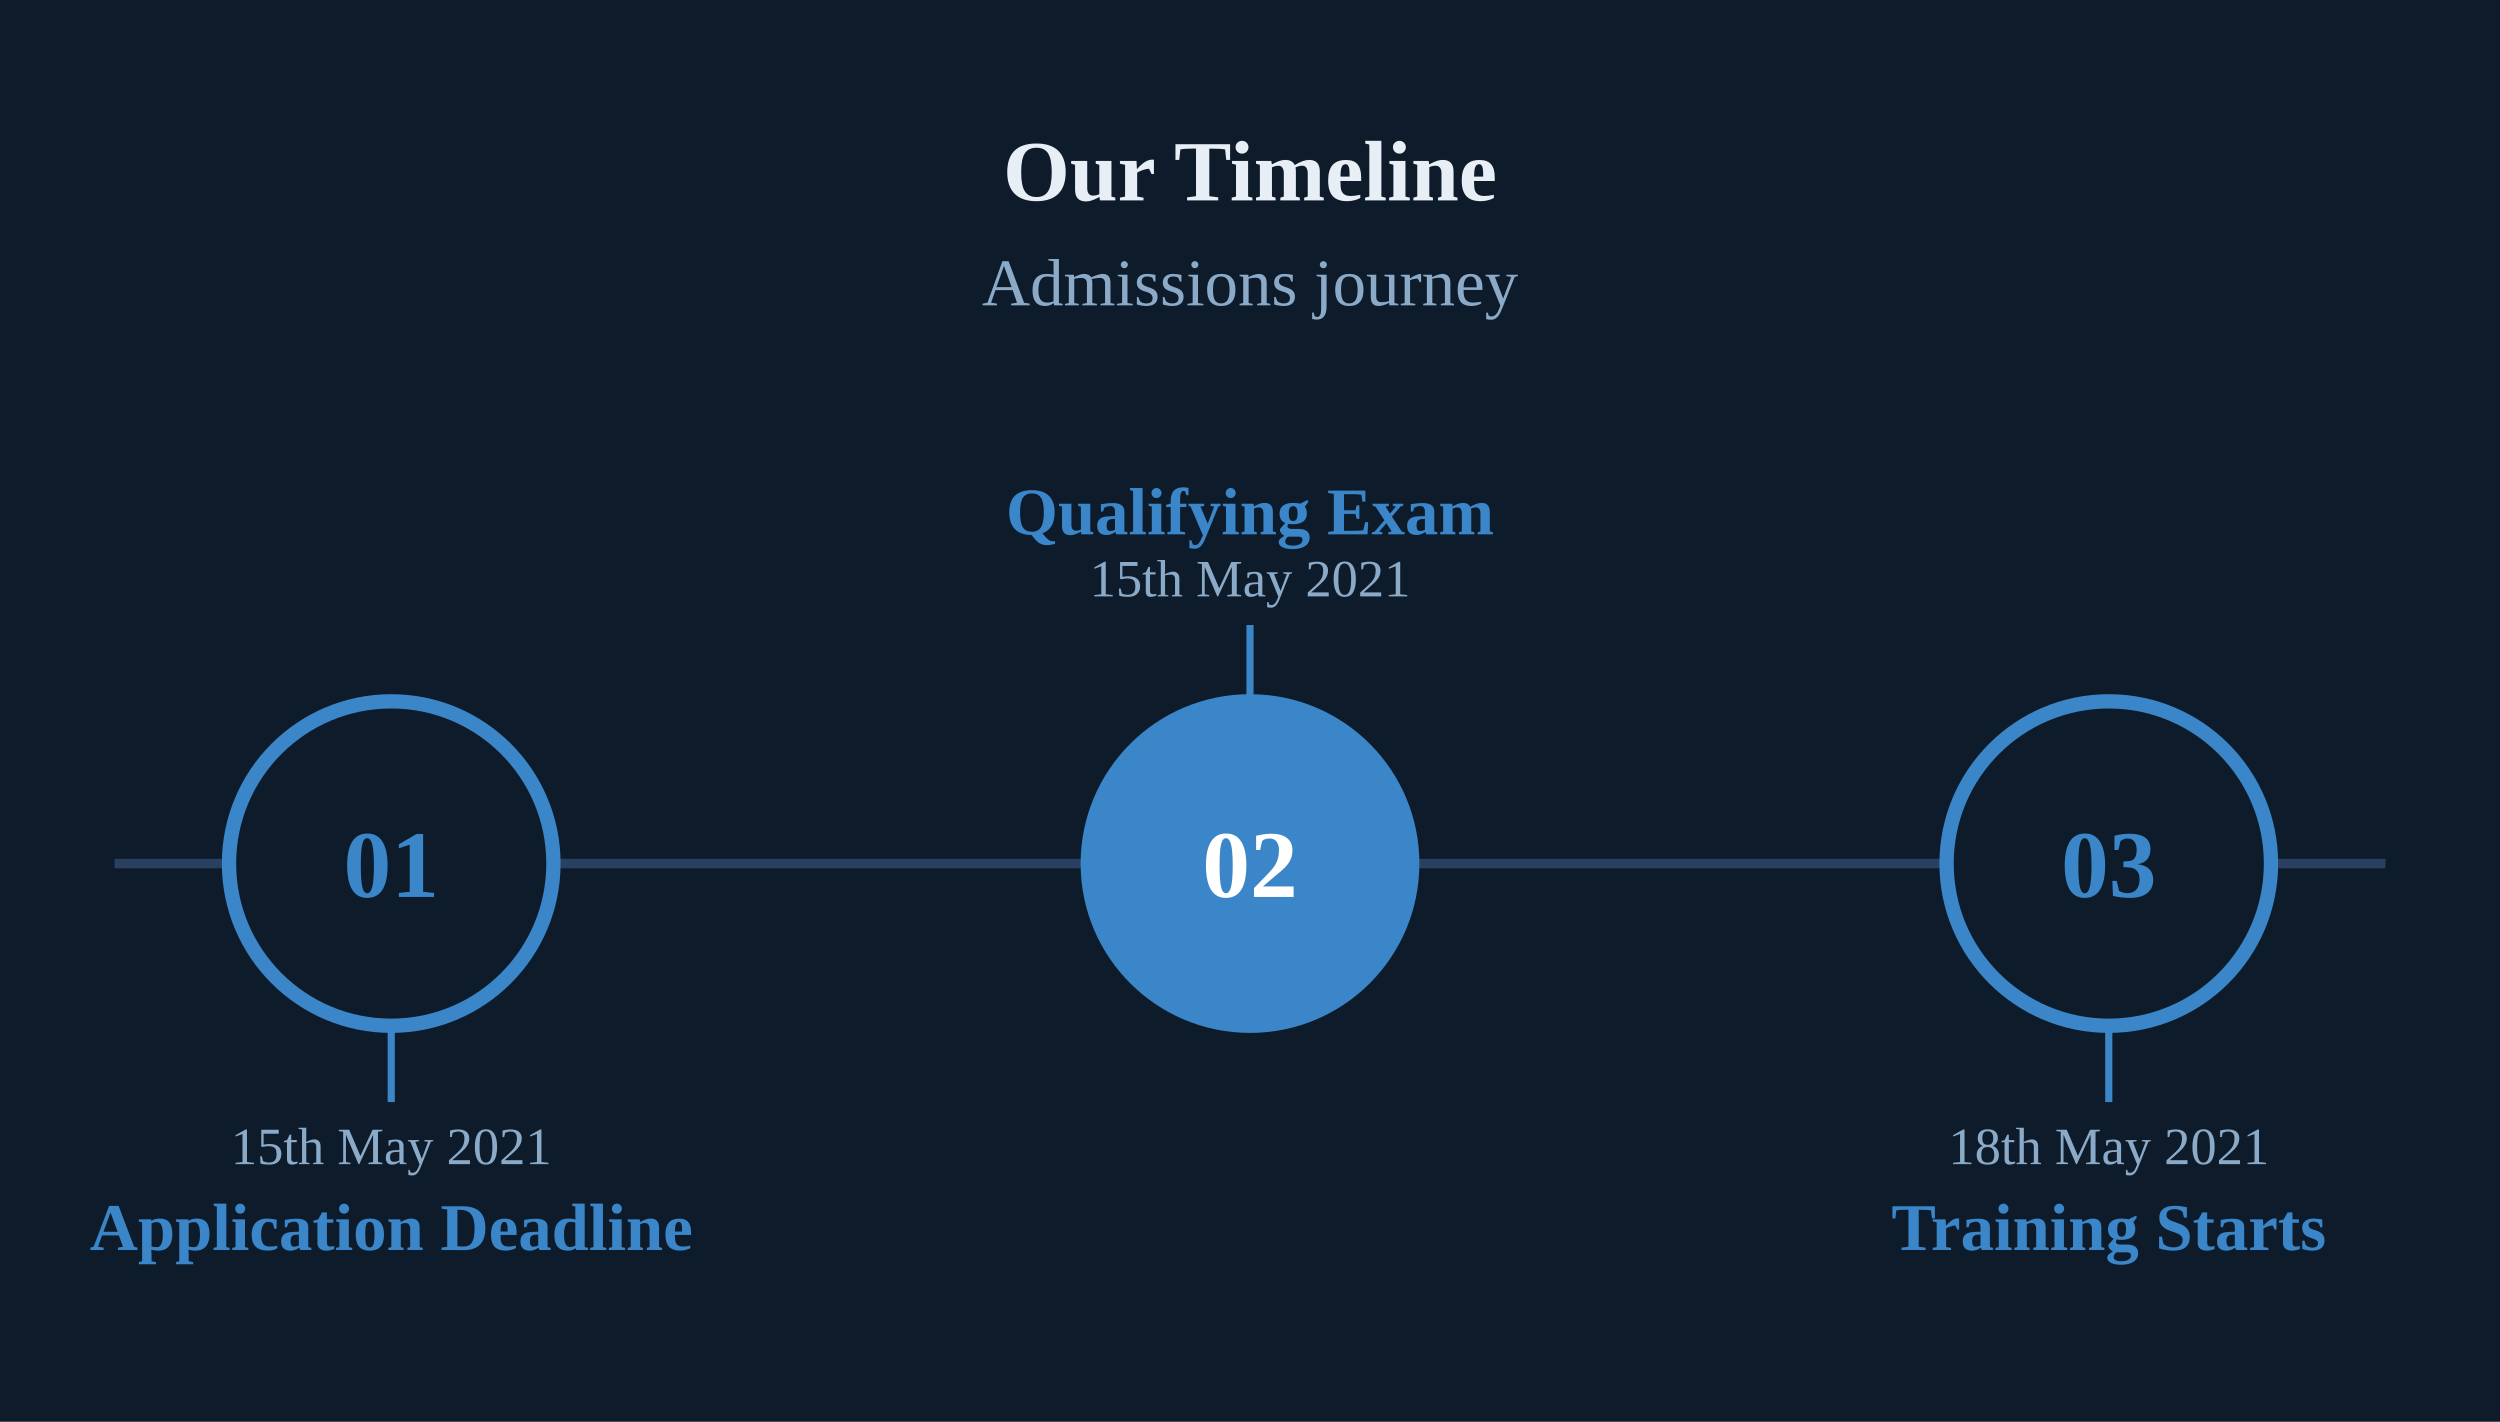
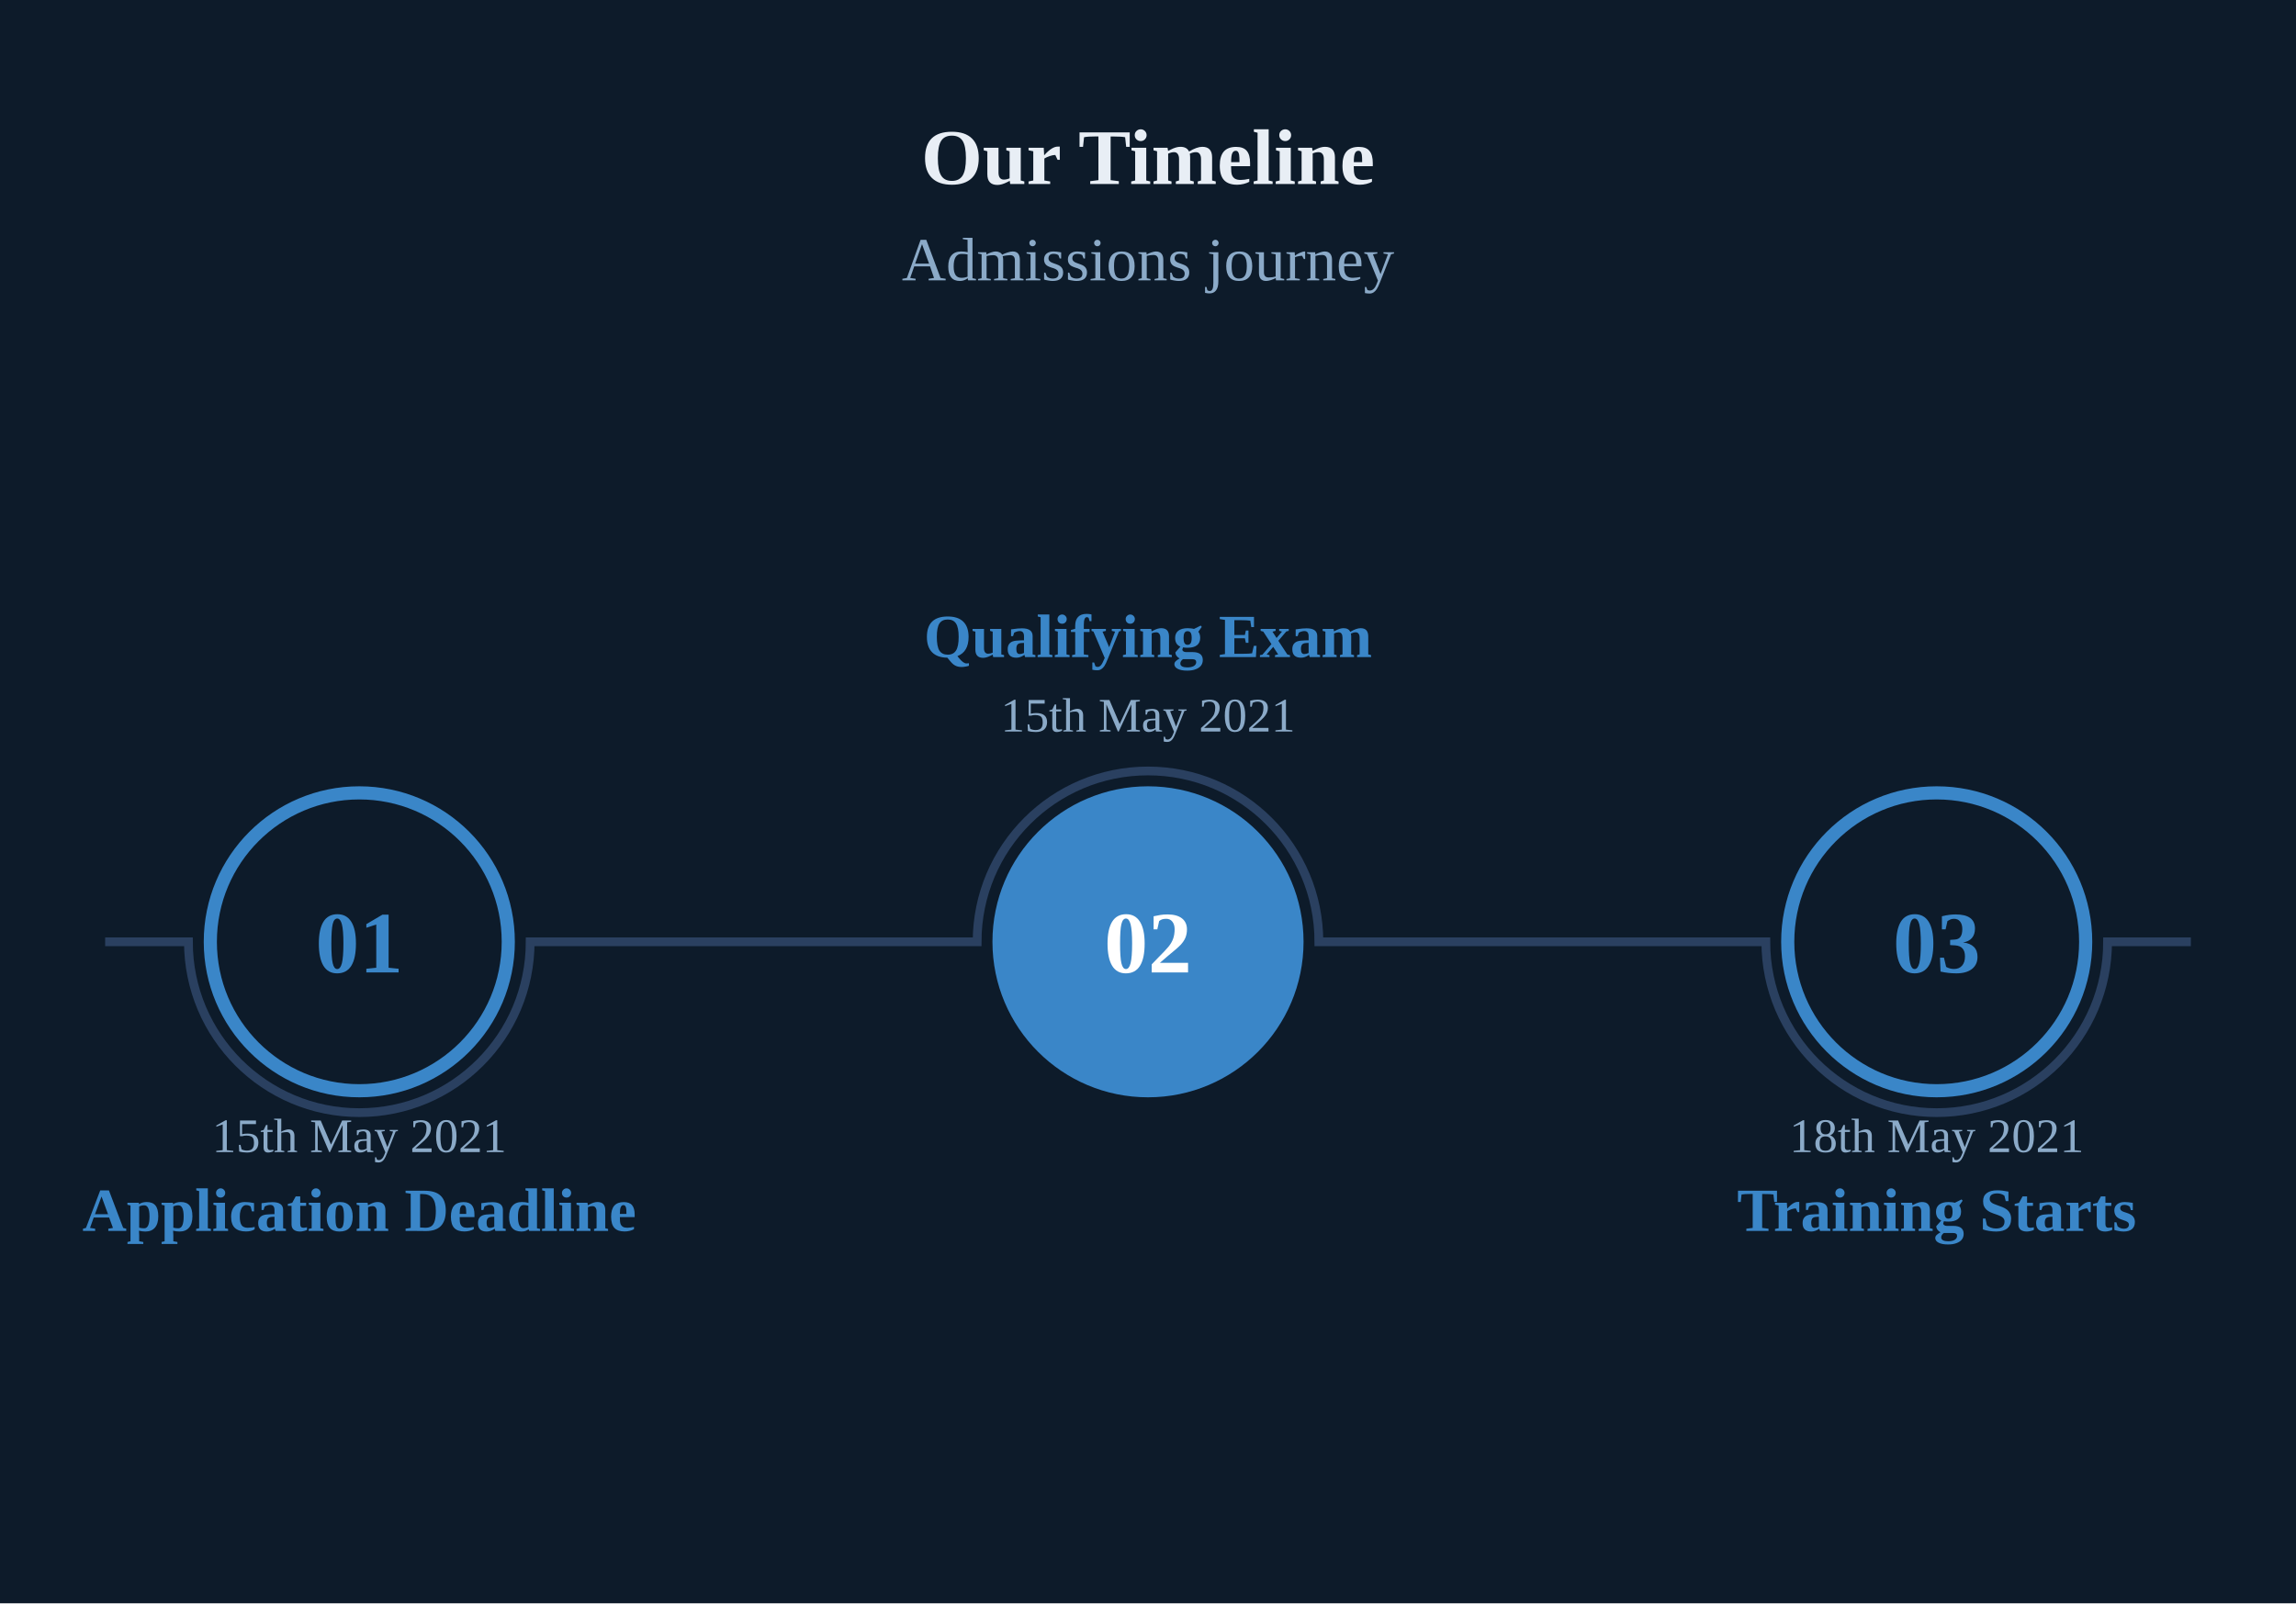
- <svg xmlns="http://www.w3.org/2000/svg" viewBox="0 0 524 298" width="524" height="298">
+ <svg xmlns="http://www.w3.org/2000/svg" viewBox="0 0 524 366" width="524" height="366">
  <rect width="100%" height="100%" fill="#0D1B2A" />
  <text x="262" y="42" font-size="18" font-family="Georgia, &quot;Times New Roman&quot;, serif" fill="#E8EEF5" text-anchor="middle" font-weight="bold">Our Timeline</text>
  <text x="262" y="64" font-size="14" font-family="Georgia, &quot;Times New Roman&quot;, serif" fill="#8BAAC8" text-anchor="middle">Admissions journey</text>
-   <path d="M 24 181 L 500 181" stroke="#2A4060" stroke-width="2" fill="none" />
-   <path d="M 82 215 L 82 231" stroke="#3A86C8" stroke-width="1.5" fill="none" />
-   <circle cx="82" cy="181" r="34" fill="#0D1B2A" stroke="#3A86C8" stroke-width="3" />
-   <text x="82" y="188" font-size="20" font-family="Georgia, &quot;Times New Roman&quot;, serif" fill="#3A86C8" text-anchor="middle" font-weight="bold">01</text>
-   <text x="82" y="244" font-size="11" font-family="Georgia, &quot;Times New Roman&quot;, serif" fill="#8BAAC8" text-anchor="middle">15th May 2021</text>
-   <text x="82" y="262" font-size="14" font-family="Georgia, &quot;Times New Roman&quot;, serif" fill="#3A86C8" text-anchor="middle" font-weight="bold">Application Deadline</text>
-   <path d="M 262 147 L 262 131" stroke="#3A86C8" stroke-width="1.5" fill="none" />
-   <circle cx="262" cy="181" r="34" fill="#3A86C8" stroke="#3A86C8" stroke-width="3" />
-   <text x="262" y="188" font-size="20" font-family="Georgia, &quot;Times New Roman&quot;, serif" fill="#FFFFFF" text-anchor="middle" font-weight="bold">02</text>
-   <text x="262" y="125" font-size="11" font-family="Georgia, &quot;Times New Roman&quot;, serif" fill="#8BAAC8" text-anchor="middle">15th May 2021</text>
-   <text x="262" y="112" font-size="14" font-family="Georgia, &quot;Times New Roman&quot;, serif" fill="#3A86C8" text-anchor="middle" font-weight="bold">Qualifying Exam</text>
-   <path d="M 442 215 L 442 231" stroke="#3A86C8" stroke-width="1.5" fill="none" />
-   <circle cx="442" cy="181" r="34" fill="#0D1B2A" stroke="#3A86C8" stroke-width="3" />
-   <text x="442" y="188" font-size="20" font-family="Georgia, &quot;Times New Roman&quot;, serif" fill="#3A86C8" text-anchor="middle" font-weight="bold">03</text>
-   <text x="442" y="244" font-size="11" font-family="Georgia, &quot;Times New Roman&quot;, serif" fill="#8BAAC8" text-anchor="middle">18th May 2021</text>
-   <text x="442" y="262" font-size="14" font-family="Georgia, &quot;Times New Roman&quot;, serif" fill="#3A86C8" text-anchor="middle" font-weight="bold">Training Starts</text>
+   <path d="M 24 215 L 43 215 A 39 39 0 0 0 121 215 L 223 215 A 39 39 0 0 1 301 215 L 403 215 A 39 39 0 0 0 481 215 L 500 215" stroke="#2A4060" stroke-width="2" fill="none" />
+   <circle cx="82" cy="215" r="34" fill="#0D1B2A" stroke="#3A86C8" stroke-width="3" />
+   <text x="82" y="222" font-size="20" font-family="Georgia, &quot;Times New Roman&quot;, serif" fill="#3A86C8" text-anchor="middle" font-weight="bold">01</text>
+   <text x="82" y="263" font-size="11" font-family="Georgia, &quot;Times New Roman&quot;, serif" fill="#8BAAC8" text-anchor="middle">15th May 2021</text>
+   <text x="82" y="281" font-size="14" font-family="Georgia, &quot;Times New Roman&quot;, serif" fill="#3A86C8" text-anchor="middle" font-weight="bold">Application Deadline</text>
+   <circle cx="262" cy="215" r="34" fill="#3A86C8" stroke="#3A86C8" stroke-width="3" />
+   <text x="262" y="222" font-size="20" font-family="Georgia, &quot;Times New Roman&quot;, serif" fill="#FFFFFF" text-anchor="middle" font-weight="bold">02</text>
+   <text x="262" y="167" font-size="11" font-family="Georgia, &quot;Times New Roman&quot;, serif" fill="#8BAAC8" text-anchor="middle">15th May 2021</text>
+   <text x="262" y="150" font-size="14" font-family="Georgia, &quot;Times New Roman&quot;, serif" fill="#3A86C8" text-anchor="middle" font-weight="bold">Qualifying Exam</text>
+   <circle cx="442" cy="215" r="34" fill="#0D1B2A" stroke="#3A86C8" stroke-width="3" />
+   <text x="442" y="222" font-size="20" font-family="Georgia, &quot;Times New Roman&quot;, serif" fill="#3A86C8" text-anchor="middle" font-weight="bold">03</text>
+   <text x="442" y="263" font-size="11" font-family="Georgia, &quot;Times New Roman&quot;, serif" fill="#8BAAC8" text-anchor="middle">18th May 2021</text>
+   <text x="442" y="281" font-size="14" font-family="Georgia, &quot;Times New Roman&quot;, serif" fill="#3A86C8" text-anchor="middle" font-weight="bold">Training Starts</text>
</svg>
